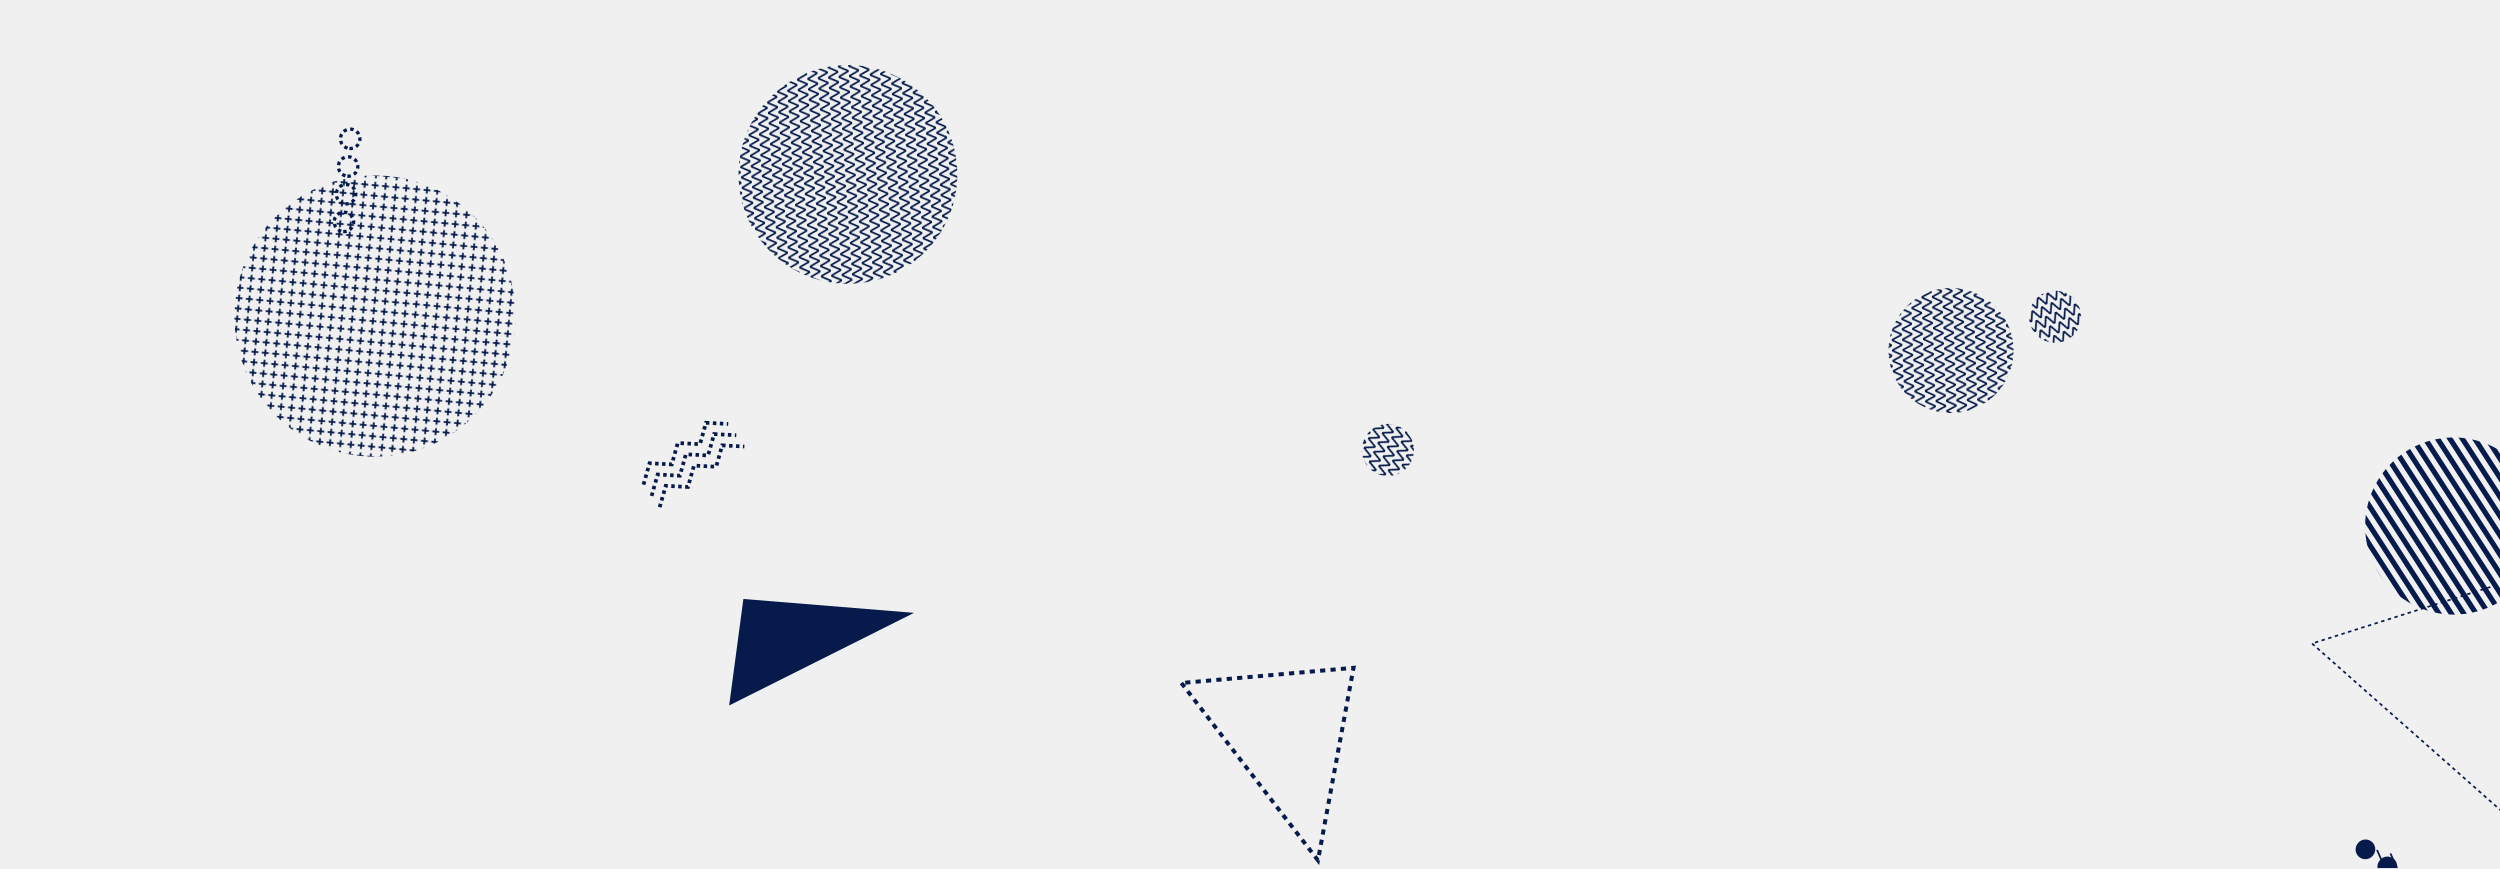
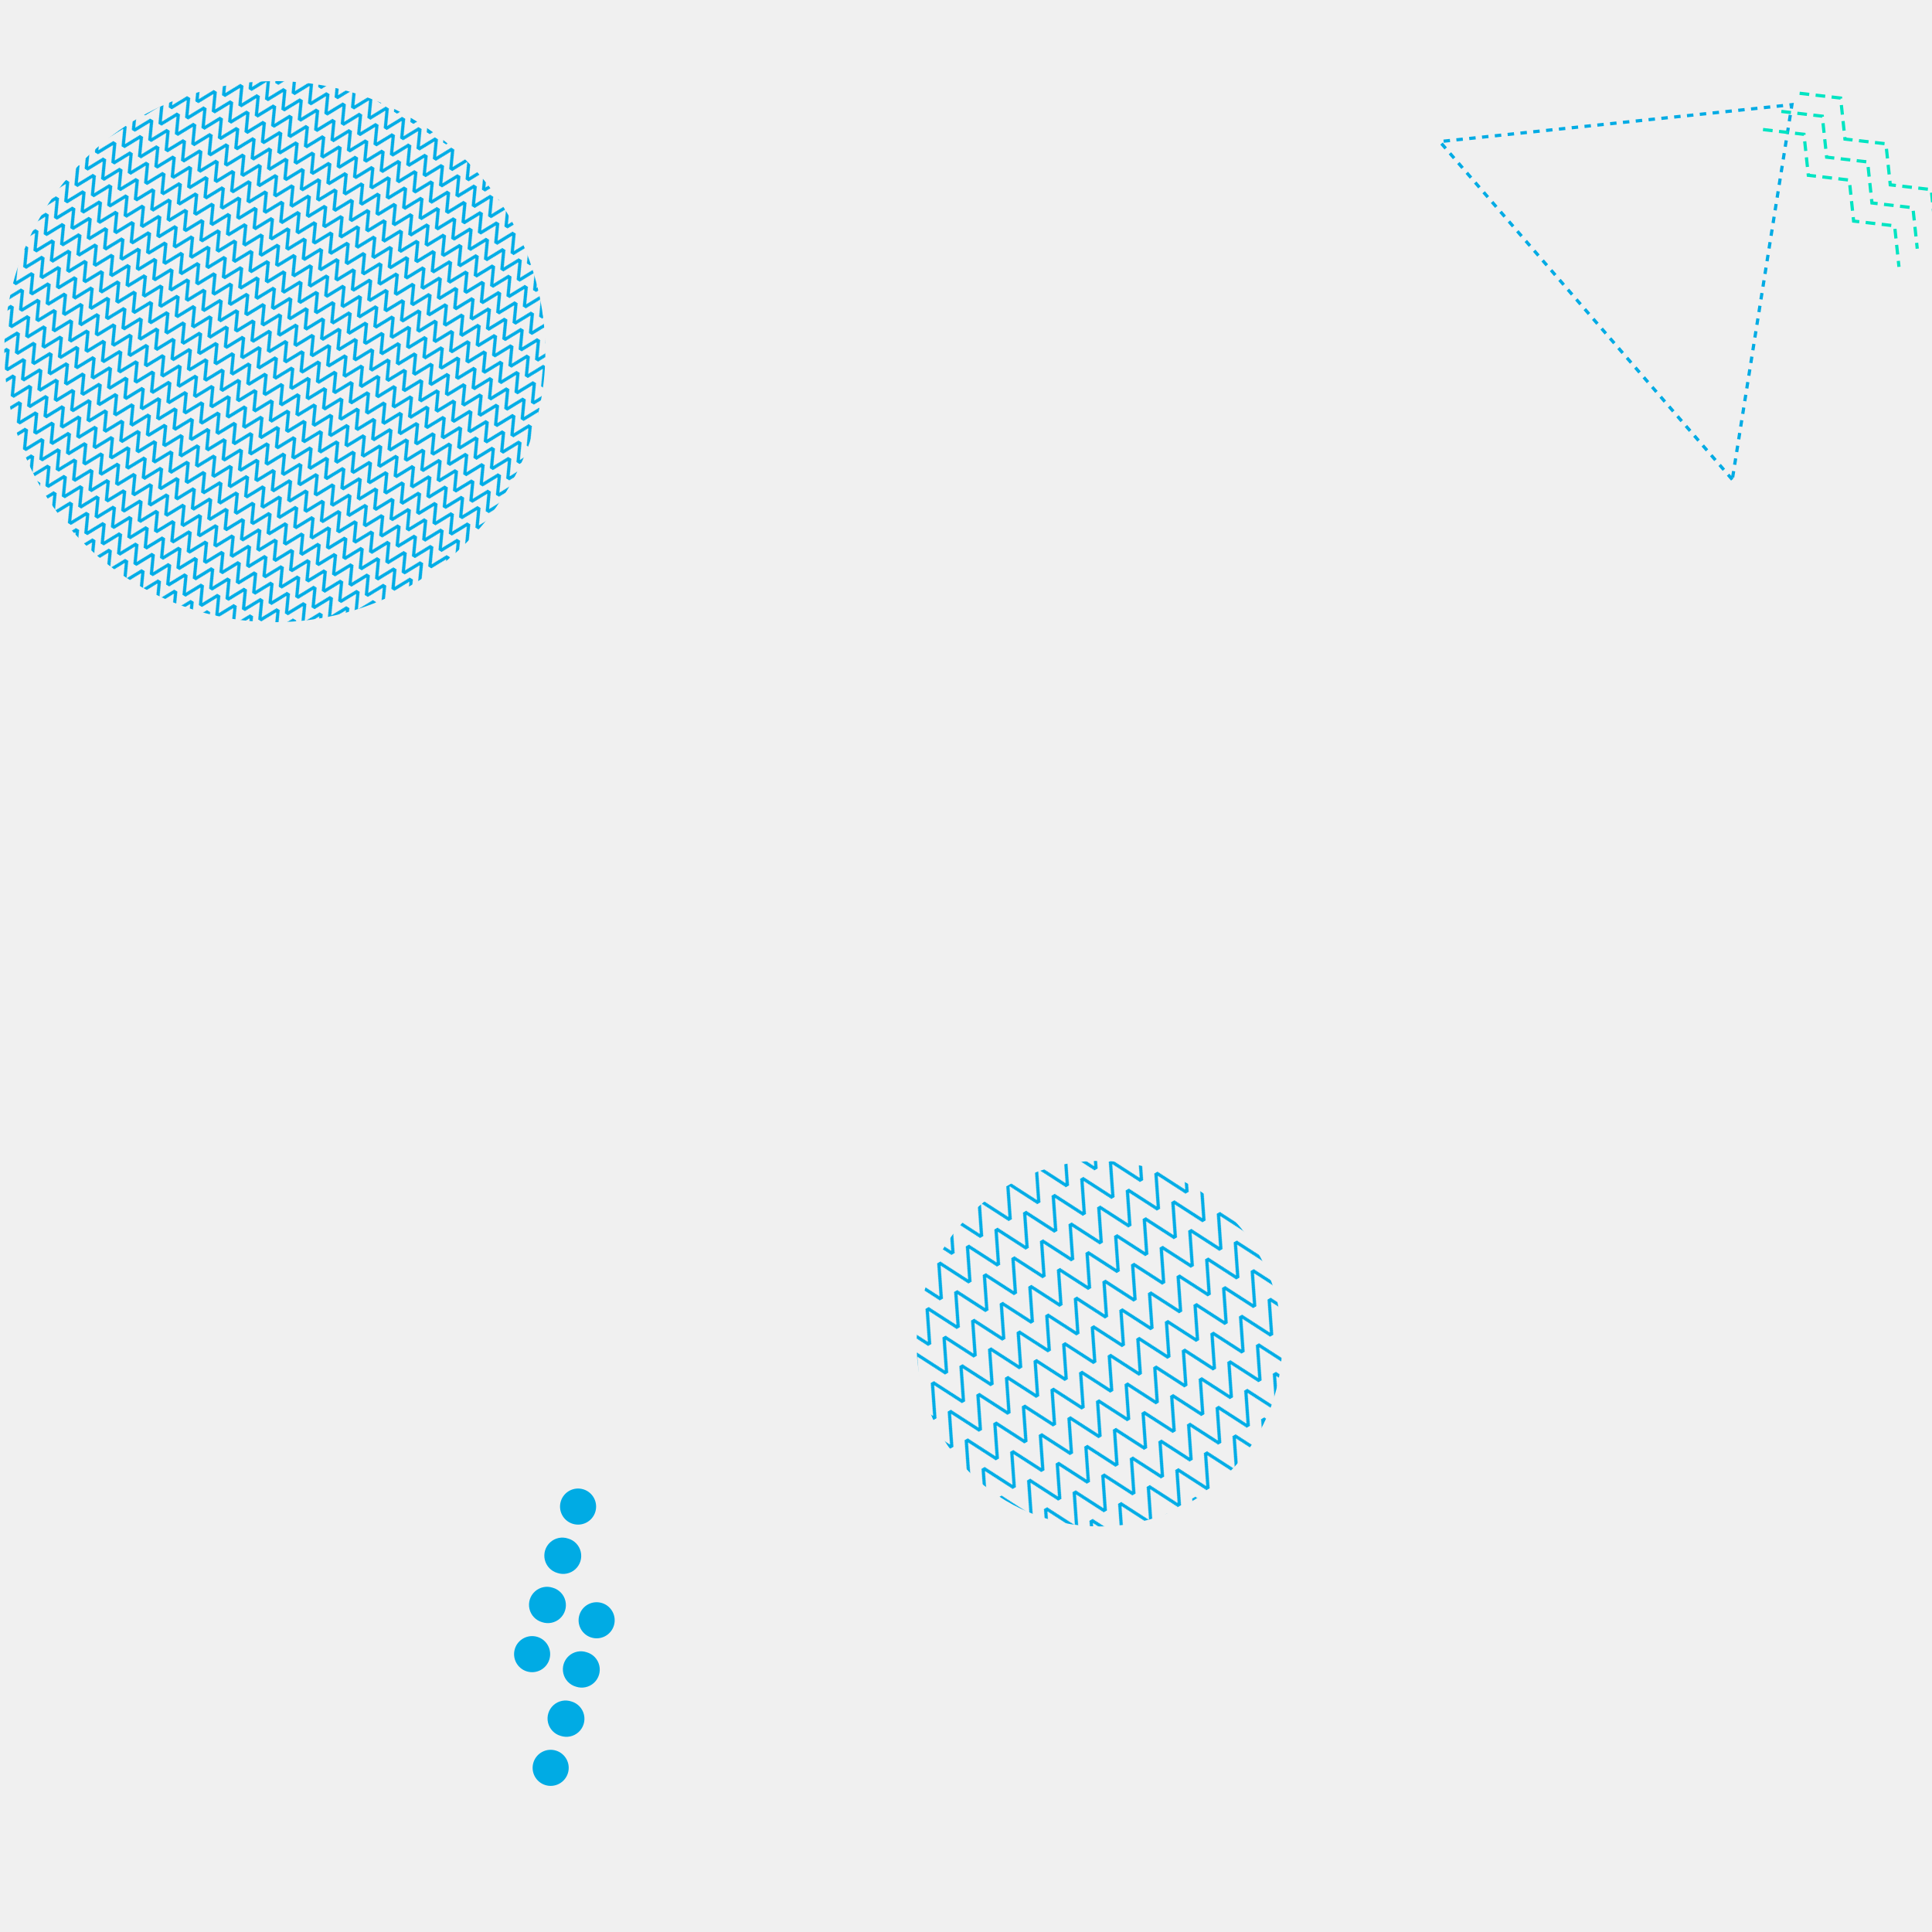
- <svg xmlns="http://www.w3.org/2000/svg" version="1.1" width="1440" height="500" preserveAspectRatio="none" viewBox="0 0 1440 500">
-   <g mask="url(&quot;#SvgjsMask8568&quot;)" fill="none">
-     <rect width="204" height="204" clip-path="url(&quot;#SvgjsClipPath8569&quot;)" x="1311.31" y="201" fill="url(#SvgjsPattern8570)" transform="rotate(57.14, 1413.31, 303)" />
-     <path d="M197.69 133.4a5.6 5.6 0 1 0 0.84-11.17 5.6 5.6 0 1 0-0.84 11.17zM198.89 117.45a5.6 5.6 0 1 0 0.84-11.17 5.6 5.6 0 1 0-0.84 11.17zM200.09 101.49a5.6 5.6 0 1 0 0.84-11.17 5.6 5.6 0 1 0-0.84 11.17zM201.29 85.54a5.6 5.6 0 1 0 0.84-11.17 5.6 5.6 0 1 0-0.84 11.17z" stroke="rgba(6, 27, 75, 1)" stroke-width="1.91" stroke-dasharray="2, 2" />
-     <rect width="324" height="324" clip-path="url(&quot;#SvgjsClipPath8571&quot;)" x="54" y="20.06" fill="url(#SvgjsPattern8572)" transform="rotate(95.35, 216, 182.06)" />
-     <rect width="144" height="144" clip-path="url(&quot;#SvgjsClipPath8573&quot;)" x="1051.78" y="129.9" fill="url(#SvgjsPattern8574)" transform="rotate(267.97, 1123.78, 201.9)" />
-     <path d="M370.67 279.14L374.14 266.82 386.93 267.5 390.4 255.17 403.19 255.85 406.66 243.52 419.45 244.2M375.33 285.65L378.8 273.32 391.59 274 395.06 261.67 407.85 262.35 411.32 250.02 424.1 250.7M379.99 292.15L383.46 279.82 396.25 280.5 399.72 268.17 412.51 268.85 415.98 256.53 428.76 257.21" stroke="rgba(6, 27, 75, 1)" stroke-width="2.16" stroke-dasharray="2, 2" />
-     <path d="M1376.9 491.61L1382.13 503.3 1371.87 510.97 1377.09 522.66 1366.83 530.32 1372.06 542.01 1361.8 549.68M1369.16 489.6L1374.38 501.29 1364.12 508.95 1369.35 520.64 1359.09 528.31 1364.31 540 1354.05 547.66" stroke="rgba(6, 27, 75, 1)" stroke-width="1.01" />
-     <path d="M526.48 353 L428.19 345.01L419.991 406.349z" fill="rgba(6, 27, 75, 1)" />
-     <rect width="252" height="252" clip-path="url(&quot;#SvgjsClipPath8575&quot;)" x="362.4" y="-25.54" fill="url(#SvgjsPattern8576)" transform="rotate(86.11, 488.4, 100.46)" />
-     <path d="M1331.73 370.67 L1465.46 488.91L1516.146 312.239z" stroke="rgba(6, 27, 75, 1)" stroke-width="1" stroke-dasharray="2, 2" />
-     <path d="M1358.08 485.78a5.6 5.6 0 1 0 8.82 6.9 5.6 5.6 0 1 0-8.82-6.9zM1370.68 495.64a5.6 5.6 0 1 0 8.81 6.91 5.6 5.6 0 1 0-8.81-6.91zM1383.27 505.51a5.6 5.6 0 1 0 8.82 6.9 5.6 5.6 0 1 0-8.82-6.9zM1395.87 515.37a5.6 5.6 0 1 0 8.82 6.91 5.6 5.6 0 1 0-8.82-6.91z" fill="rgba(6, 27, 75, 1)" />
-     <rect width="60" height="60" clip-path="url(&quot;#SvgjsClipPath8577&quot;)" x="769.43" y="229.18" fill="url(#SvgjsPattern8578)" transform="rotate(294.35, 799.43, 259.18)" />
-     <rect width="60" height="60" clip-path="url(&quot;#SvgjsClipPath8579&quot;)" x="1153.71" y="152.44" fill="url(#SvgjsPattern8580)" transform="rotate(336.97, 1183.71, 182.44)" />
-     <path d="M680.48 393.42 L759.15 495.55L779.632 384.668z" stroke="rgba(6, 27, 75, 1)" stroke-width="2.31" stroke-dasharray="3, 3" />
+ <svg xmlns="http://www.w3.org/2000/svg" version="1.1" width="600" height="600" preserveAspectRatio="none" viewBox="0 0 600 600">
+   <g mask="url(&quot;#SvgjsMask2317&quot;)" fill="none">
+     <path d="M537.98 148.93 L447.14 43.97L556.5 32.51z" stroke="rgba(0, 171, 228, 1)" stroke-width="1" stroke-dasharray="2, 2" />
+     <path d="M558.89 28.97L571.62 30.45 572.97 43.19 585.69 44.66 587.04 57.4 599.76 58.88 601.11 71.61M553.21 34.6L565.93 36.08 567.28 48.81 580 50.29 581.35 63.03 594.07 64.51 595.42 77.24M547.52 40.23L560.24 41.71 561.59 54.44 574.32 55.92 575.66 68.66 588.39 70.13 589.74 82.87" stroke="rgba(0, 228, 194, 1)" stroke-width="1" stroke-dasharray="3, 2" />
+     <rect width="227.04" height="227.04" clip-path="url(&quot;#SvgjsClipPath2318&quot;)" x="227.91" y="303.77" fill="url(#SvgjsPattern2319)" transform="rotate(149.39, 341.43, 417.29)" />
+     <path d="M163.59 519.06a5.6 5.6 0 1 0 3.33-10.7 5.6 5.6 0 1 0-3.33 10.7zM168.35 503.78a5.6 5.6 0 1 0 3.33-10.69 5.6 5.6 0 1 0-3.33 10.69zM173.11 488.5a5.6 5.6 0 1 0 3.33-10.69 5.6 5.6 0 1 0-3.33 10.69zM177.86 473.23a5.6 5.6 0 1 0 3.33-10.7 5.6 5.6 0 1 0-3.33 10.7zM169.35 554.37a5.6 5.6 0 1 0 3.33-10.7 5.6 5.6 0 1 0-3.33 10.7zM174.11 539.09a5.6 5.6 0 1 0 3.33-10.69 5.6 5.6 0 1 0-3.33 10.69zM178.87 523.81a5.6 5.6 0 1 0 3.33-10.69 5.6 5.6 0 1 0-3.33 10.69zM183.62 508.54a5.6 5.6 0 1 0 3.34-10.7 5.6 5.6 0 1 0-3.34 10.7z" fill="rgba(0, 171, 228, 1)" />
+     <rect width="336" height="336" clip-path="url(&quot;#SvgjsClipPath2320&quot;)" x="-82.65" y="-58.79" fill="url(#SvgjsPattern2321)" transform="rotate(212.07, 85.35, 109.21)" />
  </g>
  <defs>
-     <mask id="SvgjsMask8568">
-       <rect width="1440" height="500" fill="#ffffff" />
+     <mask id="SvgjsMask2317">
+       <rect width="600" height="600" fill="#ffffff" />
    </mask>
-     <pattern x="0" y="0" width="204" height="6" patternUnits="userSpaceOnUse" id="SvgjsPattern8570">
-       <rect width="204" height="3" x="0" y="0" fill="rgba(6, 27, 75, 1)" />
-       <rect width="204" height="3" x="0" y="3" fill="rgba(0, 0, 0, 0)" />
+     <pattern x="0" y="0" width="10.32" height="10.32" patternUnits="userSpaceOnUse" id="SvgjsPattern2319">
+       <path d="M0 10.32L5.16 0L10.32 10.32" stroke="rgba(0, 171, 228, 1)" fill="none" />
    </pattern>
-     <clipPath id="SvgjsClipPath8569">
-       <circle r="51" cx="1413.31" cy="303" />
+     <clipPath id="SvgjsClipPath2318">
+       <circle r="56.76" cx="341.43" cy="417.29" />
    </clipPath>
-     <pattern x="0" y="0" width="6" height="6" patternUnits="userSpaceOnUse" id="SvgjsPattern8572">
-       <path d="M3 1L3 5M1 3L5 3" stroke="rgba(6, 27, 75, 1)" fill="none" stroke-width="1" />
+     <pattern x="0" y="0" width="6" height="6" patternUnits="userSpaceOnUse" id="SvgjsPattern2321">
+       <path d="M0 6L3 0L6 6" stroke="rgba(0, 171, 228, 1)" fill="none" />
    </pattern>
-     <clipPath id="SvgjsClipPath8571">
-       <circle r="81" cx="216" cy="182.06" />
-     </clipPath>
-     <pattern x="0" y="0" width="6" height="6" patternUnits="userSpaceOnUse" id="SvgjsPattern8574">
-       <path d="M0 6L3 0L6 6" stroke="rgba(6, 27, 75, 1)" fill="none" />
-     </pattern>
-     <clipPath id="SvgjsClipPath8573">
-       <circle r="36" cx="1123.78" cy="201.9" />
-     </clipPath>
-     <pattern x="0" y="0" width="6" height="6" patternUnits="userSpaceOnUse" id="SvgjsPattern8576">
-       <path d="M0 6L3 0L6 6" stroke="rgba(6, 27, 75, 1)" fill="none" />
-     </pattern>
-     <clipPath id="SvgjsClipPath8575">
-       <circle r="63" cx="488.4" cy="100.46" />
-     </clipPath>
-     <pattern x="0" y="0" width="6" height="6" patternUnits="userSpaceOnUse" id="SvgjsPattern8578">
-       <path d="M0 6L3 0L6 6" stroke="rgba(6, 27, 75, 1)" fill="none" />
-     </pattern>
-     <clipPath id="SvgjsClipPath8577">
-       <circle r="15" cx="799.43" cy="259.18" />
-     </clipPath>
-     <pattern x="0" y="0" width="6" height="6" patternUnits="userSpaceOnUse" id="SvgjsPattern8580">
-       <path d="M0 6L3 0L6 6" stroke="rgba(6, 27, 75, 1)" fill="none" />
-     </pattern>
-     <clipPath id="SvgjsClipPath8579">
-       <circle r="15" cx="1183.71" cy="182.44" />
+     <clipPath id="SvgjsClipPath2320">
+       <circle r="84" cx="85.35" cy="109.21" />
    </clipPath>
  </defs>
</svg>
